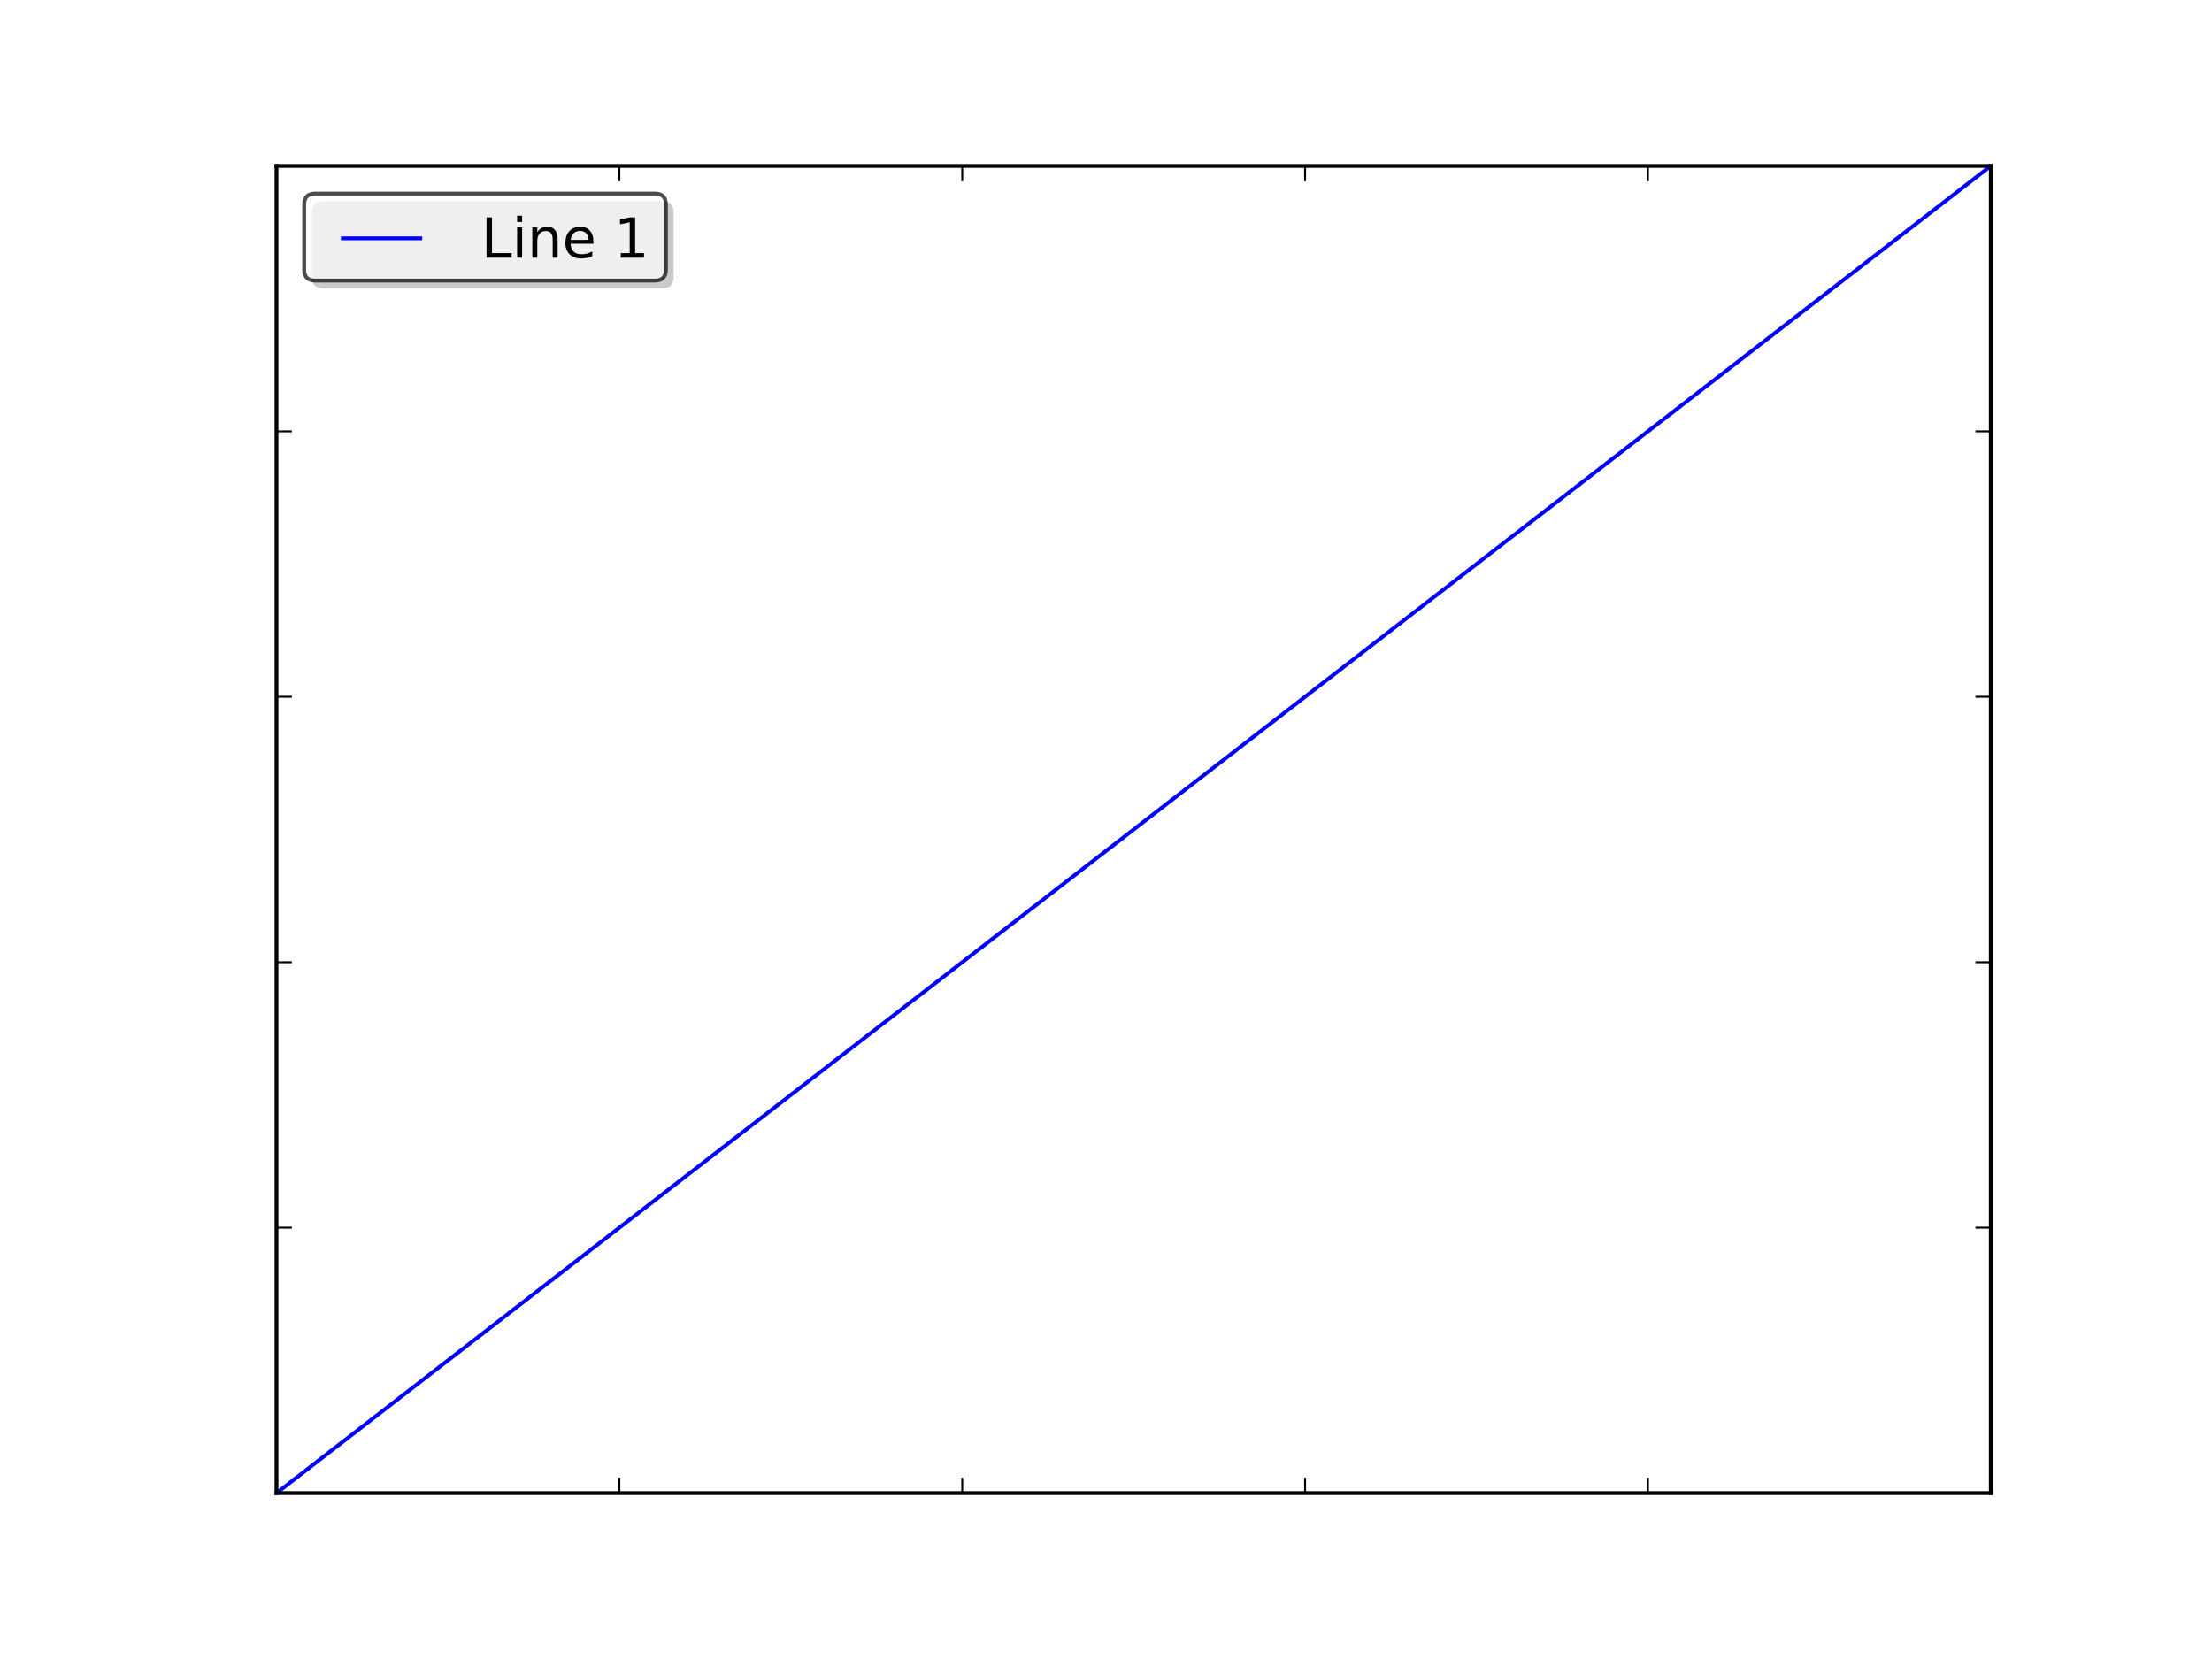
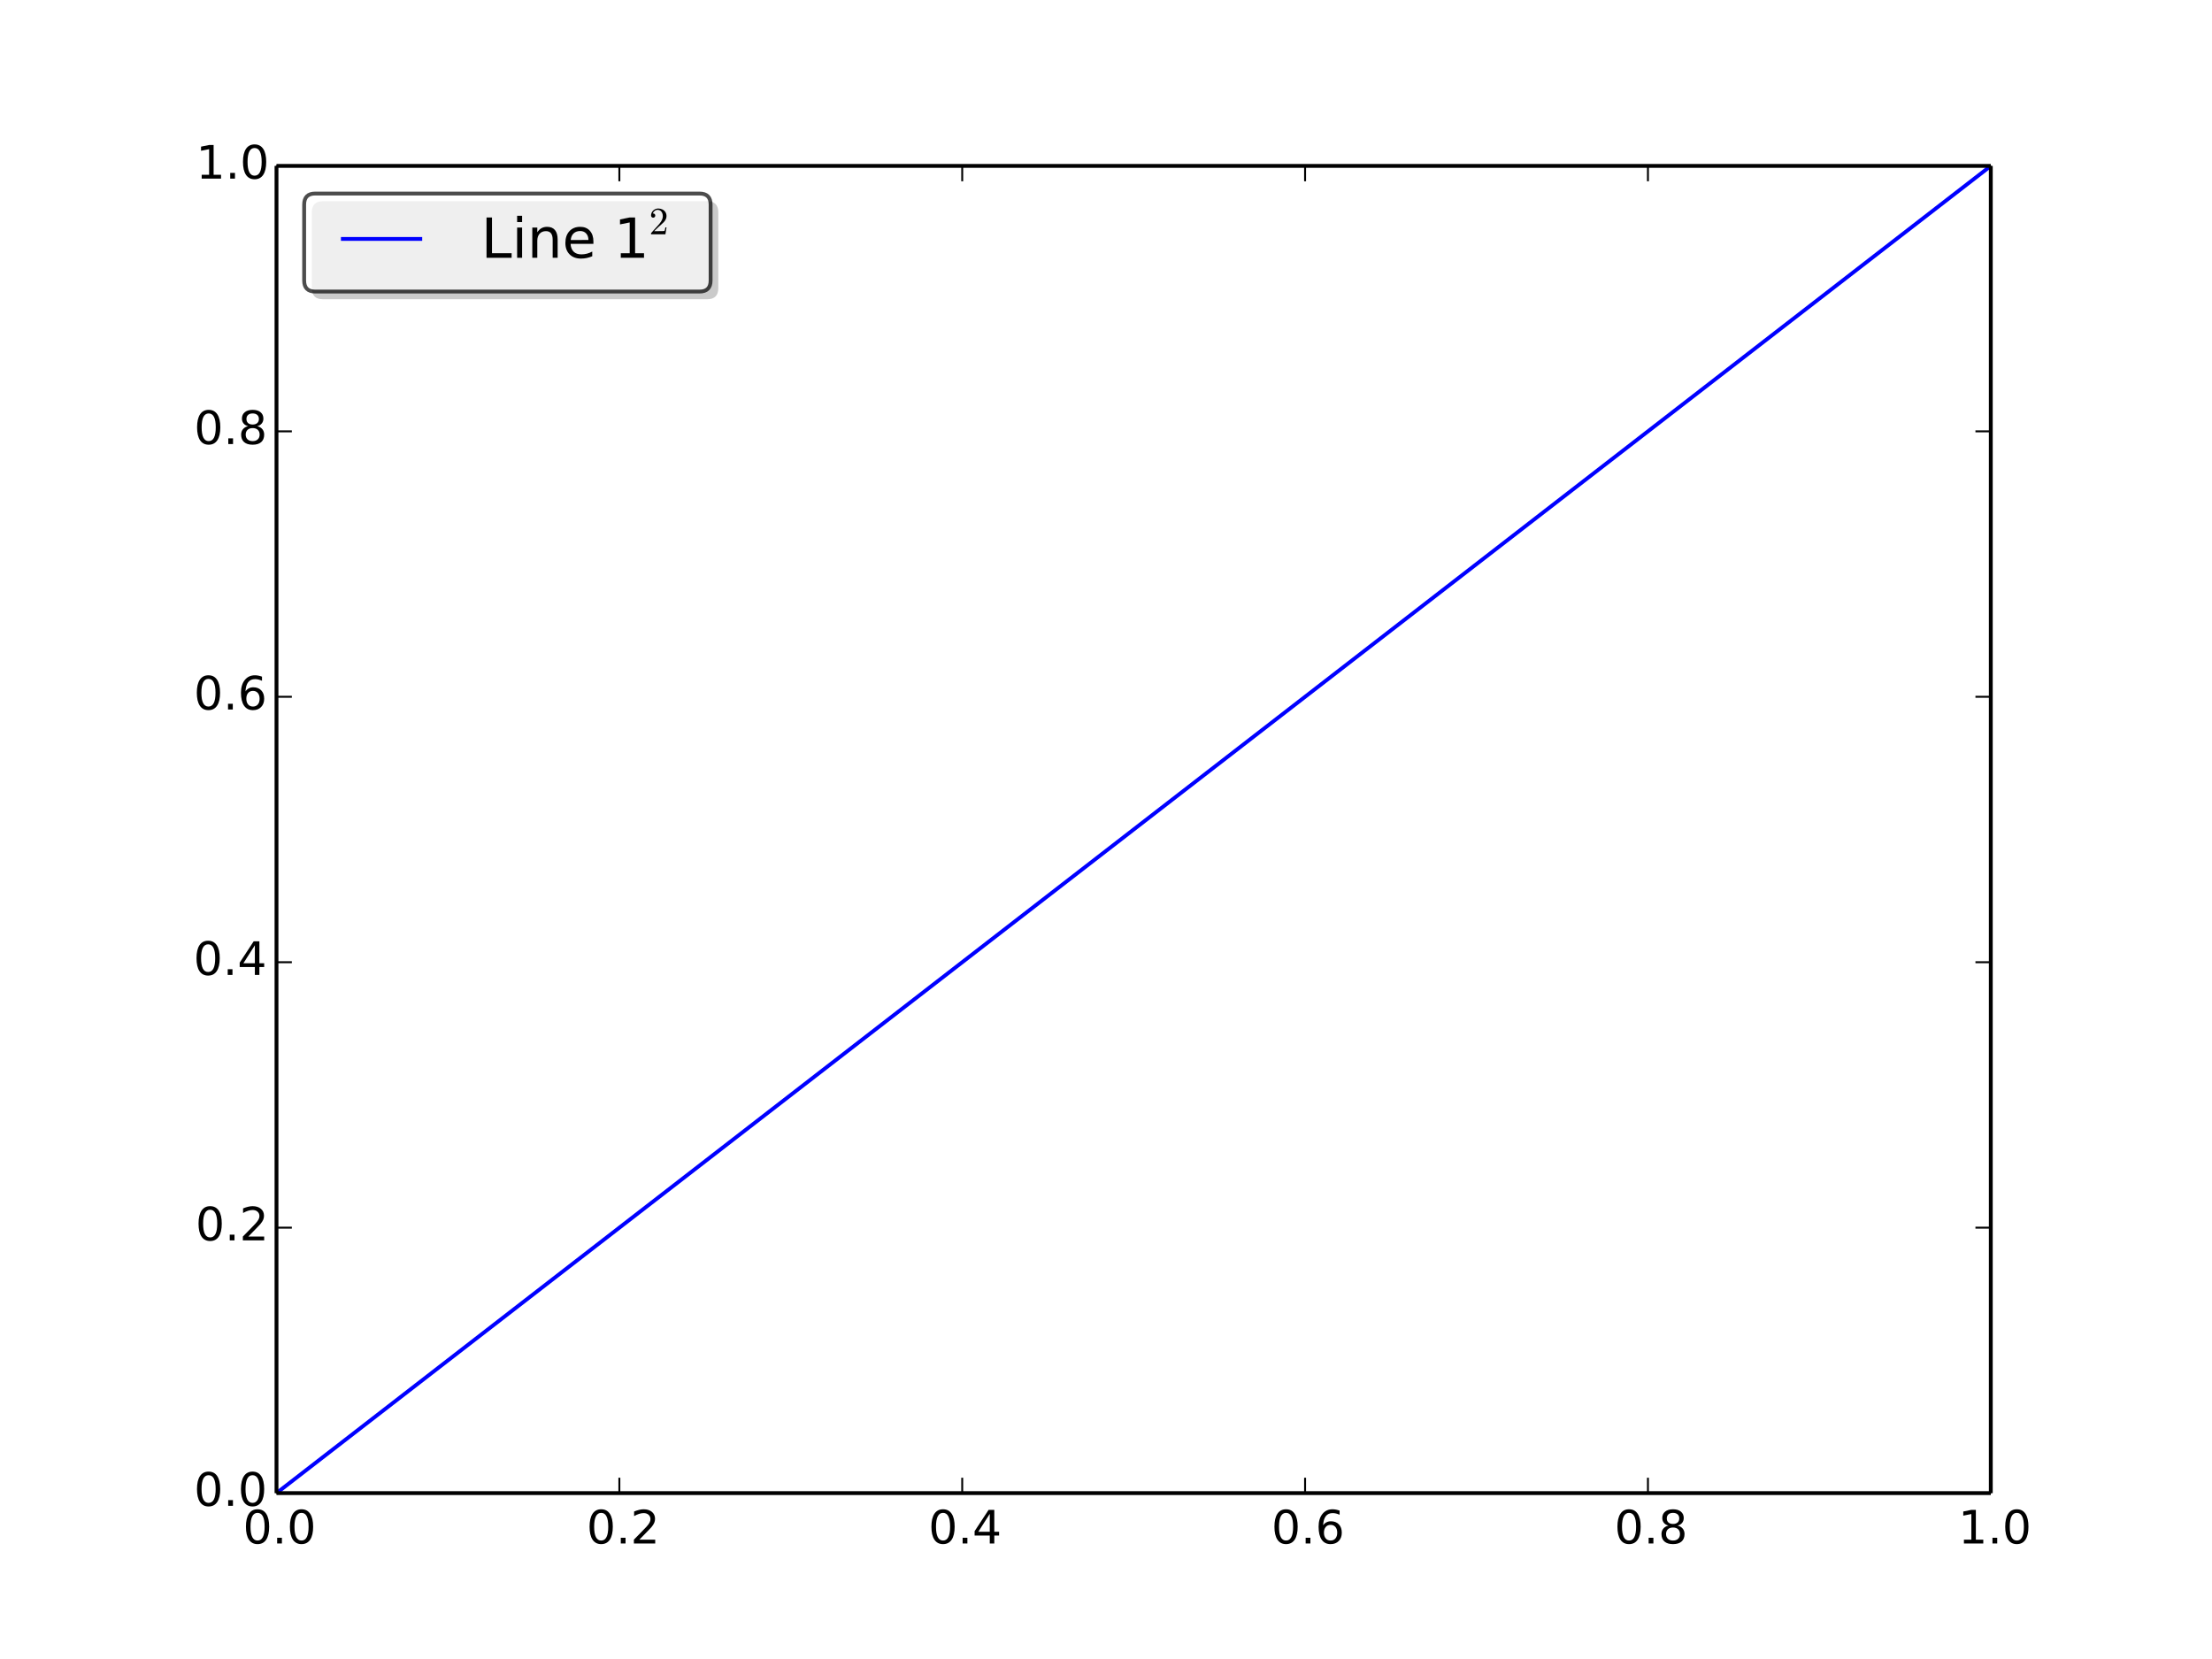
<svg xmlns="http://www.w3.org/2000/svg" xmlns:xlink="http://www.w3.org/1999/xlink" height="432pt" version="1.1" viewBox="0 0 576 432" width="576pt">
  <defs>
    <style type="text/css">
- *{stroke-linecap:square;stroke-linejoin:round;}
+ *{stroke-linecap:butt;stroke-linejoin:round;}
  </style>
  </defs>
  <g id="figure_1">
    <g id="patch_1">
      <path d=" M0 432 L576 432 L576 0 L0 0 z " style="fill:#ffffff;" />
    </g>
    <g id="axes_1">
      <g id="patch_2">
        <path d=" M72 388.8 L518.4 388.8 L518.4 43.2 L72 43.2 z " style="fill:#ffffff;" />
      </g>
      <g id="line2d_1">
-         <path clip-path="url(#p7ff5b81e1d)" d=" M72 388.8 L518.4 43.2" style="fill:none;stroke:#0000ff;" />
+         <path clip-path="url(#p7ff5b81e1d)" d=" M72 388.8 L518.4 43.2" style="fill:none;stroke:#0000ff;stroke-linecap:square;" />
      </g>
      <g id="matplotlib.axis_1">
        <g id="xtick_1">
          <g id="line2d_2">
            <defs>
-               <path d=" M0 0 L0 -4" id="mcb557df647" style="stroke:#000000;stroke-linecap:butt;stroke-width:0.5;" />
-             </defs>
-             <g>
-               <use style="stroke:#000000;stroke-linecap:butt;stroke-width:0.5;" x="72.0" xlink:href="#mcb557df647" y="388.8" />
+               <path d=" M0 0 L0 -4" id="m93b0483c22" style="stroke:#000000;stroke-width:0.5;" />
+             </defs>
+             <g>
+               <use style="stroke:#000000;stroke-width:0.5;" x="72.0" xlink:href="#m93b0483c22" y="388.8" />
            </g>
          </g>
          <g id="line2d_3">
            <defs>
-               <path d=" M0 0 L0 4" id="mdad270ee8e" style="stroke:#000000;stroke-linecap:butt;stroke-width:0.5;" />
-             </defs>
-             <g>
-               <use style="stroke:#000000;stroke-linecap:butt;stroke-width:0.5;" x="72.0" xlink:href="#mdad270ee8e" y="43.2" />
+               <path d=" M0 0 L0 4" id="m741efc42ff" style="stroke:#000000;stroke-width:0.5;" />
+             </defs>
+             <g>
+               <use style="stroke:#000000;stroke-width:0.5;" x="72.0" xlink:href="#m741efc42ff" y="43.2" />
+             </g>
+           </g>
+           <g id="text_1">
+             <defs>
+               <path d=" M31.781 66.406 Q24.172 66.406 20.328 58.906 Q16.5 51.422 16.5 36.375 Q16.5 21.391 20.328 13.891 Q24.172 6.391 31.781 6.391 Q39.453 6.391 43.281 13.891 Q47.125 21.391 47.125 36.375 Q47.125 51.422 43.281 58.906 Q39.453 66.406 31.781 66.406 M31.781 74.219 Q44.047 74.219 50.516 64.516 Q56.984 54.828 56.984 36.375 Q56.984 17.969 50.516 8.266 Q44.047 -1.422 31.781 -1.422 Q19.531 -1.422 13.062 8.266 Q6.594 17.969 6.594 36.375 Q6.594 54.828 13.062 64.516 Q19.531 74.219 31.781 74.219" id="BitstreamVeraSans-Roman-30" />
+               <path d=" M10.688 12.406 L21 12.406 L21 0 L10.688 0 z " id="BitstreamVeraSans-Roman-2e" />
+             </defs>
+             <g transform="translate(63.25219 401.9181)scale(0.12 -0.12)">
+               <use xlink:href="#BitstreamVeraSans-Roman-30" />
+               <use x="63.623" xlink:href="#BitstreamVeraSans-Roman-2e" />
+               <use x="95.41" xlink:href="#BitstreamVeraSans-Roman-30" />
            </g>
          </g>
        </g>
        <g id="xtick_2">
          <g id="line2d_4">
            <g>
-               <use style="stroke:#000000;stroke-linecap:butt;stroke-width:0.5;" x="161.28" xlink:href="#mcb557df647" y="388.8" />
+               <use style="stroke:#000000;stroke-width:0.5;" x="161.28" xlink:href="#m93b0483c22" y="388.8" />
            </g>
          </g>
          <g id="line2d_5">
            <g>
-               <use style="stroke:#000000;stroke-linecap:butt;stroke-width:0.5;" x="161.28" xlink:href="#mdad270ee8e" y="43.2" />
+               <use style="stroke:#000000;stroke-width:0.5;" x="161.28" xlink:href="#m741efc42ff" y="43.2" />
+             </g>
+           </g>
+           <g id="text_2">
+             <defs>
+               <path d=" M19.188 8.297 L53.609 8.297 L53.609 0 L7.328 0 L7.328 8.297 Q12.938 14.109 22.625 23.891 Q32.328 33.688 34.812 36.531 Q39.547 41.844 41.422 45.531 Q43.312 49.219 43.312 52.781 Q43.312 58.594 39.234 62.25 Q35.156 65.922 28.609 65.922 Q23.969 65.922 18.812 64.312 Q13.672 62.703 7.812 59.422 L7.812 69.391 Q13.766 71.781 18.938 73 Q24.125 74.219 28.422 74.219 Q39.75 74.219 46.484 68.547 Q53.219 62.891 53.219 53.422 Q53.219 48.922 51.531 44.891 Q49.859 40.875 45.406 35.406 Q44.188 33.984 37.641 27.219 Q31.109 20.453 19.188 8.297" id="BitstreamVeraSans-Roman-32" />
+             </defs>
+             <g transform="translate(152.7347 401.9181)scale(0.12 -0.12)">
+               <use xlink:href="#BitstreamVeraSans-Roman-30" />
+               <use x="63.623" xlink:href="#BitstreamVeraSans-Roman-2e" />
+               <use x="95.41" xlink:href="#BitstreamVeraSans-Roman-32" />
            </g>
          </g>
        </g>
        <g id="xtick_3">
          <g id="line2d_6">
            <g>
-               <use style="stroke:#000000;stroke-linecap:butt;stroke-width:0.5;" x="250.56" xlink:href="#mcb557df647" y="388.8" />
+               <use style="stroke:#000000;stroke-width:0.5;" x="250.56" xlink:href="#m93b0483c22" y="388.8" />
            </g>
          </g>
          <g id="line2d_7">
            <g>
-               <use style="stroke:#000000;stroke-linecap:butt;stroke-width:0.5;" x="250.56" xlink:href="#mdad270ee8e" y="43.2" />
+               <use style="stroke:#000000;stroke-width:0.5;" x="250.56" xlink:href="#m741efc42ff" y="43.2" />
+             </g>
+           </g>
+           <g id="text_3">
+             <defs>
+               <path d=" M37.797 64.312 L12.891 25.391 L37.797 25.391 z  M35.203 72.906 L47.609 72.906 L47.609 25.391 L58.016 25.391 L58.016 17.188 L47.609 17.188 L47.609 0 L37.797 0 L37.797 17.188 L4.891 17.188 L4.891 26.703 z " id="BitstreamVeraSans-Roman-34" />
+             </defs>
+             <g transform="translate(241.7503 401.9181)scale(0.12 -0.12)">
+               <use xlink:href="#BitstreamVeraSans-Roman-30" />
+               <use x="63.623" xlink:href="#BitstreamVeraSans-Roman-2e" />
+               <use x="95.41" xlink:href="#BitstreamVeraSans-Roman-34" />
            </g>
          </g>
        </g>
        <g id="xtick_4">
          <g id="line2d_8">
            <g>
-               <use style="stroke:#000000;stroke-linecap:butt;stroke-width:0.5;" x="339.84" xlink:href="#mcb557df647" y="388.8" />
+               <use style="stroke:#000000;stroke-width:0.5;" x="339.84" xlink:href="#m93b0483c22" y="388.8" />
            </g>
          </g>
          <g id="line2d_9">
            <g>
-               <use style="stroke:#000000;stroke-linecap:butt;stroke-width:0.5;" x="339.84" xlink:href="#mdad270ee8e" y="43.2" />
+               <use style="stroke:#000000;stroke-width:0.5;" x="339.84" xlink:href="#m741efc42ff" y="43.2" />
+             </g>
+           </g>
+           <g id="text_4">
+             <defs>
+               <path d=" M33.016 40.375 Q26.375 40.375 22.484 35.828 Q18.609 31.297 18.609 23.391 Q18.609 15.531 22.484 10.953 Q26.375 6.391 33.016 6.391 Q39.656 6.391 43.531 10.953 Q47.406 15.531 47.406 23.391 Q47.406 31.297 43.531 35.828 Q39.656 40.375 33.016 40.375 M52.594 71.297 L52.594 62.312 Q48.875 64.062 45.094 64.984 Q41.312 65.922 37.594 65.922 Q27.828 65.922 22.672 59.328 Q17.531 52.734 16.797 39.406 Q19.672 43.656 24.016 45.922 Q28.375 48.188 33.594 48.188 Q44.578 48.188 50.953 41.516 Q57.328 34.859 57.328 23.391 Q57.328 12.156 50.688 5.359 Q44.047 -1.422 33.016 -1.422 Q20.359 -1.422 13.672 8.266 Q6.984 17.969 6.984 36.375 Q6.984 53.656 15.188 63.938 Q23.391 74.219 37.203 74.219 Q40.922 74.219 44.703 73.484 Q48.484 72.75 52.594 71.297" id="BitstreamVeraSans-Roman-36" />
+             </defs>
+             <g transform="translate(331.0716 401.9181)scale(0.12 -0.12)">
+               <use xlink:href="#BitstreamVeraSans-Roman-30" />
+               <use x="63.623" xlink:href="#BitstreamVeraSans-Roman-2e" />
+               <use x="95.41" xlink:href="#BitstreamVeraSans-Roman-36" />
            </g>
          </g>
        </g>
        <g id="xtick_5">
          <g id="line2d_10">
            <g>
-               <use style="stroke:#000000;stroke-linecap:butt;stroke-width:0.5;" x="429.12" xlink:href="#mcb557df647" y="388.8" />
+               <use style="stroke:#000000;stroke-width:0.5;" x="429.12" xlink:href="#m93b0483c22" y="388.8" />
            </g>
          </g>
          <g id="line2d_11">
            <g>
-               <use style="stroke:#000000;stroke-linecap:butt;stroke-width:0.5;" x="429.12" xlink:href="#mdad270ee8e" y="43.2" />
+               <use style="stroke:#000000;stroke-width:0.5;" x="429.12" xlink:href="#m741efc42ff" y="43.2" />
+             </g>
+           </g>
+           <g id="text_5">
+             <defs>
+               <path d=" M31.781 34.625 Q24.75 34.625 20.719 30.859 Q16.703 27.094 16.703 20.516 Q16.703 13.922 20.719 10.156 Q24.75 6.391 31.781 6.391 Q38.812 6.391 42.859 10.172 Q46.922 13.969 46.922 20.516 Q46.922 27.094 42.891 30.859 Q38.875 34.625 31.781 34.625 M21.922 38.812 Q15.578 40.375 12.031 44.719 Q8.5 49.078 8.5 55.328 Q8.5 64.062 14.719 69.141 Q20.953 74.219 31.781 74.219 Q42.672 74.219 48.875 69.141 Q55.078 64.062 55.078 55.328 Q55.078 49.078 51.531 44.719 Q48 40.375 41.703 38.812 Q48.828 37.156 52.797 32.312 Q56.781 27.484 56.781 20.516 Q56.781 9.906 50.312 4.234 Q43.844 -1.422 31.781 -1.422 Q19.734 -1.422 13.25 4.234 Q6.781 9.906 6.781 20.516 Q6.781 27.484 10.781 32.312 Q14.797 37.156 21.922 38.812 M18.312 54.391 Q18.312 48.734 21.844 45.562 Q25.391 42.391 31.781 42.391 Q38.141 42.391 41.719 45.562 Q45.312 48.734 45.312 54.391 Q45.312 60.062 41.719 63.234 Q38.141 66.406 31.781 66.406 Q25.391 66.406 21.844 63.234 Q18.312 60.062 18.312 54.391" id="BitstreamVeraSans-Roman-38" />
+             </defs>
+             <g transform="translate(420.3844 401.9181)scale(0.12 -0.12)">
+               <use xlink:href="#BitstreamVeraSans-Roman-30" />
+               <use x="63.623" xlink:href="#BitstreamVeraSans-Roman-2e" />
+               <use x="95.41" xlink:href="#BitstreamVeraSans-Roman-38" />
            </g>
          </g>
        </g>
        <g id="xtick_6">
          <g id="line2d_12">
            <g>
-               <use style="stroke:#000000;stroke-linecap:butt;stroke-width:0.5;" x="518.4" xlink:href="#mcb557df647" y="388.8" />
+               <use style="stroke:#000000;stroke-width:0.5;" x="518.4" xlink:href="#m93b0483c22" y="388.8" />
            </g>
          </g>
          <g id="line2d_13">
            <g>
-               <use style="stroke:#000000;stroke-linecap:butt;stroke-width:0.5;" x="518.4" xlink:href="#mdad270ee8e" y="43.2" />
+               <use style="stroke:#000000;stroke-width:0.5;" x="518.4" xlink:href="#m741efc42ff" y="43.2" />
+             </g>
+           </g>
+           <g id="text_6">
+             <defs>
+               <path d=" M12.406 8.297 L28.516 8.297 L28.516 63.922 L10.984 60.406 L10.984 69.391 L28.422 72.906 L38.281 72.906 L38.281 8.297 L54.391 8.297 L54.391 0 L12.406 0 z " id="BitstreamVeraSans-Roman-31" />
+             </defs>
+             <g transform="translate(509.9156 401.9181)scale(0.12 -0.12)">
+               <use xlink:href="#BitstreamVeraSans-Roman-31" />
+               <use x="63.623" xlink:href="#BitstreamVeraSans-Roman-2e" />
+               <use x="95.41" xlink:href="#BitstreamVeraSans-Roman-30" />
            </g>
          </g>
        </g>
      </g>
      <g id="matplotlib.axis_2">
        <g id="ytick_1">
          <g id="line2d_14">
            <defs>
-               <path d=" M0 0 L4 0" id="mc8fcea1516" style="stroke:#000000;stroke-linecap:butt;stroke-width:0.5;" />
-             </defs>
-             <g>
-               <use style="stroke:#000000;stroke-linecap:butt;stroke-width:0.5;" x="72.0" xlink:href="#mc8fcea1516" y="388.8" />
+               <path d=" M0 0 L4 0" id="m728421d6d4" style="stroke:#000000;stroke-width:0.5;" />
+             </defs>
+             <g>
+               <use style="stroke:#000000;stroke-width:0.5;" x="72.0" xlink:href="#m728421d6d4" y="388.8" />
            </g>
          </g>
          <g id="line2d_15">
            <defs>
-               <path d=" M0 0 L-4 0" id="m0d5b0a6425" style="stroke:#000000;stroke-linecap:butt;stroke-width:0.5;" />
-             </defs>
-             <g>
-               <use style="stroke:#000000;stroke-linecap:butt;stroke-width:0.5;" x="518.4" xlink:href="#m0d5b0a6425" y="388.8" />
+               <path d=" M0 0 L-4 0" id="mcb0005524f" style="stroke:#000000;stroke-width:0.5;" />
+             </defs>
+             <g>
+               <use style="stroke:#000000;stroke-width:0.5;" x="518.4" xlink:href="#mcb0005524f" y="388.8" />
+             </g>
+           </g>
+           <g id="text_7">
+             <g transform="translate(50.50438 392.1112)scale(0.12 -0.12)">
+               <use xlink:href="#BitstreamVeraSans-Roman-30" />
+               <use x="63.623" xlink:href="#BitstreamVeraSans-Roman-2e" />
+               <use x="95.41" xlink:href="#BitstreamVeraSans-Roman-30" />
            </g>
          </g>
        </g>
        <g id="ytick_2">
          <g id="line2d_16">
            <g>
-               <use style="stroke:#000000;stroke-linecap:butt;stroke-width:0.5;" x="72.0" xlink:href="#mc8fcea1516" y="319.68" />
+               <use style="stroke:#000000;stroke-width:0.5;" x="72.0" xlink:href="#m728421d6d4" y="319.68" />
            </g>
          </g>
          <g id="line2d_17">
            <g>
-               <use style="stroke:#000000;stroke-linecap:butt;stroke-width:0.5;" x="518.4" xlink:href="#m0d5b0a6425" y="319.68" />
+               <use style="stroke:#000000;stroke-width:0.5;" x="518.4" xlink:href="#mcb0005524f" y="319.68" />
+             </g>
+           </g>
+           <g id="text_8">
+             <g transform="translate(50.90937 322.9912)scale(0.12 -0.12)">
+               <use xlink:href="#BitstreamVeraSans-Roman-30" />
+               <use x="63.623" xlink:href="#BitstreamVeraSans-Roman-2e" />
+               <use x="95.41" xlink:href="#BitstreamVeraSans-Roman-32" />
            </g>
          </g>
        </g>
        <g id="ytick_3">
          <g id="line2d_18">
            <g>
-               <use style="stroke:#000000;stroke-linecap:butt;stroke-width:0.5;" x="72.0" xlink:href="#mc8fcea1516" y="250.56" />
+               <use style="stroke:#000000;stroke-width:0.5;" x="72.0" xlink:href="#m728421d6d4" y="250.56" />
            </g>
          </g>
          <g id="line2d_19">
            <g>
-               <use style="stroke:#000000;stroke-linecap:butt;stroke-width:0.5;" x="518.4" xlink:href="#m0d5b0a6425" y="250.56" />
+               <use style="stroke:#000000;stroke-width:0.5;" x="518.4" xlink:href="#mcb0005524f" y="250.56" />
+             </g>
+           </g>
+           <g id="text_9">
+             <g transform="translate(50.38063 253.8713)scale(0.12 -0.12)">
+               <use xlink:href="#BitstreamVeraSans-Roman-30" />
+               <use x="63.623" xlink:href="#BitstreamVeraSans-Roman-2e" />
+               <use x="95.41" xlink:href="#BitstreamVeraSans-Roman-34" />
            </g>
          </g>
        </g>
        <g id="ytick_4">
          <g id="line2d_20">
            <g>
-               <use style="stroke:#000000;stroke-linecap:butt;stroke-width:0.5;" x="72.0" xlink:href="#mc8fcea1516" y="181.44" />
+               <use style="stroke:#000000;stroke-width:0.5;" x="72.0" xlink:href="#m728421d6d4" y="181.44" />
            </g>
          </g>
          <g id="line2d_21">
            <g>
-               <use style="stroke:#000000;stroke-linecap:butt;stroke-width:0.5;" x="518.4" xlink:href="#m0d5b0a6425" y="181.44" />
+               <use style="stroke:#000000;stroke-width:0.5;" x="518.4" xlink:href="#mcb0005524f" y="181.44" />
+             </g>
+           </g>
+           <g id="text_10">
+             <g transform="translate(50.46312 184.7512)scale(0.12 -0.12)">
+               <use xlink:href="#BitstreamVeraSans-Roman-30" />
+               <use x="63.623" xlink:href="#BitstreamVeraSans-Roman-2e" />
+               <use x="95.41" xlink:href="#BitstreamVeraSans-Roman-36" />
            </g>
          </g>
        </g>
        <g id="ytick_5">
          <g id="line2d_22">
            <g>
-               <use style="stroke:#000000;stroke-linecap:butt;stroke-width:0.5;" x="72.0" xlink:href="#mc8fcea1516" y="112.32" />
+               <use style="stroke:#000000;stroke-width:0.5;" x="72.0" xlink:href="#m728421d6d4" y="112.32" />
            </g>
          </g>
          <g id="line2d_23">
            <g>
-               <use style="stroke:#000000;stroke-linecap:butt;stroke-width:0.5;" x="518.4" xlink:href="#m0d5b0a6425" y="112.32" />
+               <use style="stroke:#000000;stroke-width:0.5;" x="518.4" xlink:href="#mcb0005524f" y="112.32" />
+             </g>
+           </g>
+           <g id="text_11">
+             <g transform="translate(50.52875 115.6312)scale(0.12 -0.12)">
+               <use xlink:href="#BitstreamVeraSans-Roman-30" />
+               <use x="63.623" xlink:href="#BitstreamVeraSans-Roman-2e" />
+               <use x="95.41" xlink:href="#BitstreamVeraSans-Roman-38" />
            </g>
          </g>
        </g>
        <g id="ytick_6">
          <g id="line2d_24">
            <g>
-               <use style="stroke:#000000;stroke-linecap:butt;stroke-width:0.5;" x="72.0" xlink:href="#mc8fcea1516" y="43.2" />
+               <use style="stroke:#000000;stroke-width:0.5;" x="72.0" xlink:href="#m728421d6d4" y="43.2" />
            </g>
          </g>
          <g id="line2d_25">
            <g>
-               <use style="stroke:#000000;stroke-linecap:butt;stroke-width:0.5;" x="518.4" xlink:href="#m0d5b0a6425" y="43.2" />
+               <use style="stroke:#000000;stroke-width:0.5;" x="518.4" xlink:href="#mcb0005524f" y="43.2" />
+             </g>
+           </g>
+           <g id="text_12">
+             <g transform="translate(51.03125 46.51125)scale(0.12 -0.12)">
+               <use xlink:href="#BitstreamVeraSans-Roman-31" />
+               <use x="63.623" xlink:href="#BitstreamVeraSans-Roman-2e" />
+               <use x="95.41" xlink:href="#BitstreamVeraSans-Roman-30" />
            </g>
          </g>
        </g>
      </g>
      <g id="patch_3">
        <path d=" M72 43.2 L518.4 43.2" style="fill:none;stroke:#000000;" />
      </g>
      <g id="patch_4">
        <path d=" M518.4 388.8 L518.4 43.2" style="fill:none;stroke:#000000;" />
      </g>
      <g id="patch_5">
        <path d=" M72 388.8 L518.4 388.8" style="fill:none;stroke:#000000;" />
      </g>
      <g id="patch_6">
        <path d=" M72 388.8 L72 43.2" style="fill:none;stroke:#000000;" />
      </g>
      <g id="legend_1">
        <g id="patch_7">
-           <path d=" M84.08 75.067 L172.519 75.067 Q175.399 75.067 175.399 72.186 L175.399 55.28 Q175.399 52.4 172.519 52.4 L84.08 52.4 Q81.2 52.4 81.2 55.28 L81.2 72.186 Q81.2 75.067 84.08 75.067 z " style="fill:#4c4c4c;opacity:0.3;" />
-           <path d=" M82.08 73.067 L170.519 73.067 Q173.399 73.067 173.399 70.186 L173.399 53.28 Q173.399 50.4 170.519 50.4 L82.08 50.4 Q79.2 50.4 79.2 53.28 L79.2 70.186 Q79.2 73.067 82.08 73.067 z " style="fill:#ffffff;opacity:0.7;stroke:#000000;" />
+           <path d=" M84.08 77.92 L184.16 77.92 Q187.04 77.92 187.04 75.04 L187.04 55.28 Q187.04 52.4 184.16 52.4 L84.08 52.4 Q81.2 52.4 81.2 55.28 L81.2 75.04 Q81.2 77.92 84.08 77.92 z " style="fill:#4c4c4c;opacity:0.3;" />
+           <path d=" M82.08 75.92 L182.16 75.92 Q185.04 75.92 185.04 73.04 L185.04 53.28 Q185.04 50.4 182.16 50.4 L82.08 50.4 Q79.2 50.4 79.2 53.28 L79.2 73.04 Q79.2 75.92 82.08 75.92 z " style="fill:#ffffff;opacity:0.7;stroke:#000000;" />
        </g>
        <g id="line2d_26">
-           <path d=" M89.28 62.062 L109.44 62.062" style="fill:none;stroke:#0000ff;" />
+           <path d=" M89.28 62.214 L109.44 62.214" style="fill:none;stroke:#0000ff;stroke-linecap:square;" />
        </g>
        <g id="line2d_27" />
-         <g id="text_1">
+         <g id="text_13">
          <defs>
+             <path d=" M4.984 0 L4.984 2.688 Q4.984 2.938 5.172 3.219 L20.703 20.406 Q24.219 24.219 26.406 26.797 Q28.609 29.391 30.75 32.766 Q32.906 36.141 34.156 39.625 Q35.406 43.109 35.406 47.016 Q35.406 51.125 33.891 54.859 Q32.375 58.594 29.375 60.844 Q26.375 63.094 22.125 63.094 Q17.781 63.094 14.312 60.469 Q10.844 57.859 9.422 53.719 Q9.812 53.812 10.5 53.812 Q12.75 53.812 14.328 52.297 Q15.922 50.781 15.922 48.391 Q15.922 46.094 14.328 44.5 Q12.75 42.922 10.5 42.922 Q8.156 42.922 6.562 44.547 Q4.984 46.188 4.984 48.391 Q4.984 52.156 6.391 55.438 Q7.812 58.734 10.469 61.297 Q13.141 63.875 16.484 65.234 Q19.828 66.609 23.578 66.609 Q29.297 66.609 34.219 64.188 Q39.156 61.766 42.031 57.344 Q44.922 52.938 44.922 47.016 Q44.922 42.672 43.016 38.766 Q41.109 34.859 38.125 31.656 Q35.156 28.469 30.516 24.406 Q25.875 20.359 24.422 19 L13.094 8.109 L22.703 8.109 Q29.781 8.109 34.547 8.219 Q39.312 8.344 39.594 8.594 Q40.766 9.859 42 17.828 L44.922 17.828 L42.094 0 z " id="Cmr10-32" />
+             <path d=" M9.812 72.906 L19.672 72.906 L19.672 8.297 L55.172 8.297 L55.172 0 L9.812 0 z " id="BitstreamVeraSans-Roman-4c" />
            <path id="BitstreamVeraSans-Roman-20" />
-             <path d=" M12.406 8.297 L28.516 8.297 L28.516 63.922 L10.984 60.406 L10.984 69.391 L28.422 72.906 L38.281 72.906 L38.281 8.297 L54.391 8.297 L54.391 0 L12.406 0 z " id="BitstreamVeraSans-Roman-31" />
-             <path d=" M9.812 72.906 L19.672 72.906 L19.672 8.297 L55.172 8.297 L55.172 0 L9.812 0 z " id="BitstreamVeraSans-Roman-4c" />
            <path d=" M54.891 33.016 L54.891 0 L45.906 0 L45.906 32.719 Q45.906 40.484 42.875 44.328 Q39.844 48.188 33.797 48.188 Q26.516 48.188 22.312 43.547 Q18.109 38.922 18.109 30.906 L18.109 0 L9.078 0 L9.078 54.688 L18.109 54.688 L18.109 46.188 Q21.344 51.125 25.703 53.562 Q30.078 56 35.797 56 Q45.219 56 50.047 50.172 Q54.891 44.344 54.891 33.016" id="BitstreamVeraSans-Roman-6e" />
            <path d=" M9.422 54.688 L18.406 54.688 L18.406 0 L9.422 0 z  M9.422 75.984 L18.406 75.984 L18.406 64.594 L9.422 64.594 z " id="BitstreamVeraSans-Roman-69" />
            <path d=" M56.203 29.594 L56.203 25.203 L14.891 25.203 Q15.484 15.922 20.484 11.062 Q25.484 6.203 34.422 6.203 Q39.594 6.203 44.453 7.469 Q49.312 8.734 54.109 11.281 L54.109 2.781 Q49.266 0.734 44.188 -0.344 Q39.109 -1.422 33.891 -1.422 Q20.797 -1.422 13.156 6.188 Q5.516 13.812 5.516 26.812 Q5.516 40.234 12.766 48.109 Q20.016 56 32.328 56 Q43.359 56 49.781 48.891 Q56.203 41.797 56.203 29.594 M47.219 32.234 Q47.125 39.594 43.094 43.984 Q39.062 48.391 32.422 48.391 Q24.906 48.391 20.391 44.141 Q15.875 39.891 15.188 32.172 z " id="BitstreamVeraSans-Roman-65" />
          </defs>
-           <g transform="translate(125.28 67.10175)scale(0.144 -0.144)">
-             <use xlink:href="#BitstreamVeraSans-Roman-4c" />
-             <use x="55.713" xlink:href="#BitstreamVeraSans-Roman-69" />
-             <use x="83.496" xlink:href="#BitstreamVeraSans-Roman-6e" />
-             <use x="146.875" xlink:href="#BitstreamVeraSans-Roman-65" />
-             <use x="208.398" xlink:href="#BitstreamVeraSans-Roman-20" />
-             <use x="240.186" xlink:href="#BitstreamVeraSans-Roman-31" />
+           <g transform="translate(125.28 67.25375)scale(0.144 -0.144)">
+             <use transform="translate(0.0 0.8578125)" xlink:href="#BitstreamVeraSans-Roman-4c" />
+             <use transform="translate(55.71289 0.8578125)" xlink:href="#BitstreamVeraSans-Roman-69" />
+             <use transform="translate(83.49609 0.8578125)" xlink:href="#BitstreamVeraSans-Roman-6e" />
+             <use transform="translate(146.875 0.8578125)" xlink:href="#BitstreamVeraSans-Roman-65" />
+             <use transform="translate(208.3984 0.8578125)" xlink:href="#BitstreamVeraSans-Roman-20" />
+             <use transform="translate(240.1855 0.8578125)" xlink:href="#BitstreamVeraSans-Roman-31" />
+             <use transform="translate(303.8086 43.37344)scale(0.7)" xlink:href="#Cmr10-32" />
          </g>
        </g>
      </g>
    </g>
  </g>
  <defs>
    <clipPath id="p7ff5b81e1d">
      <rect height="345.6" width="446.4" x="72.0" y="43.2" />
    </clipPath>
  </defs>
</svg>
